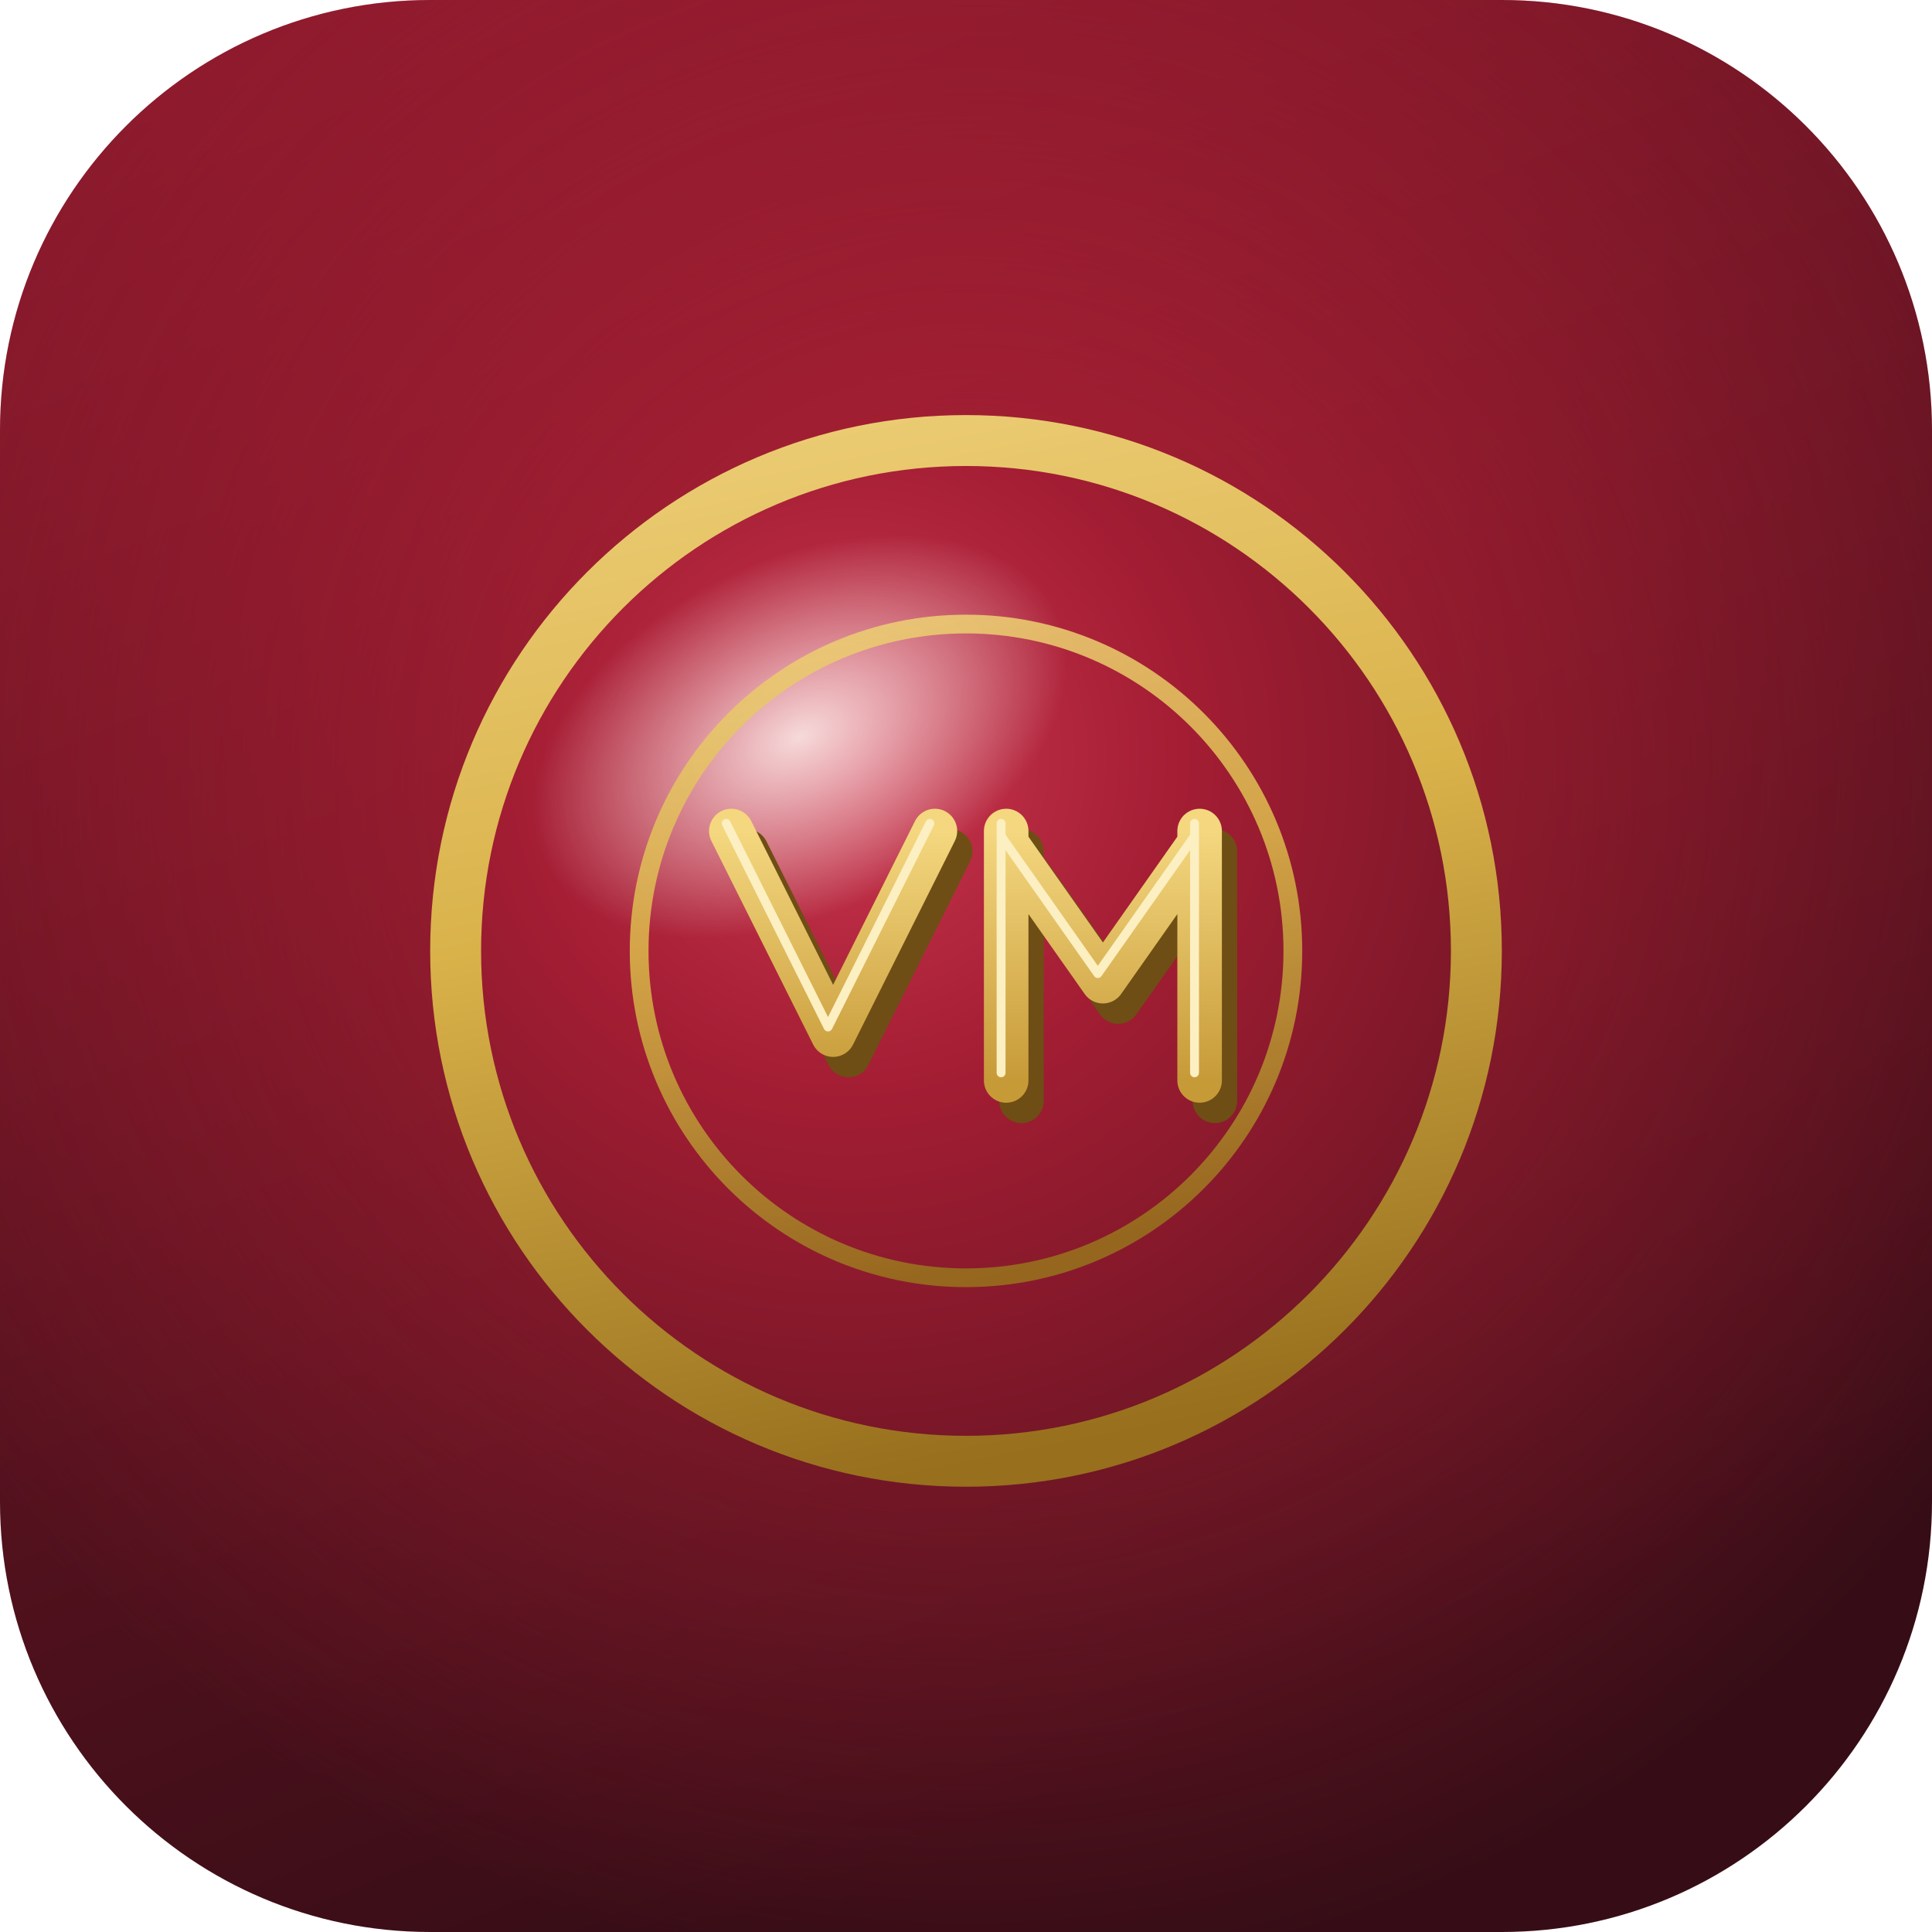
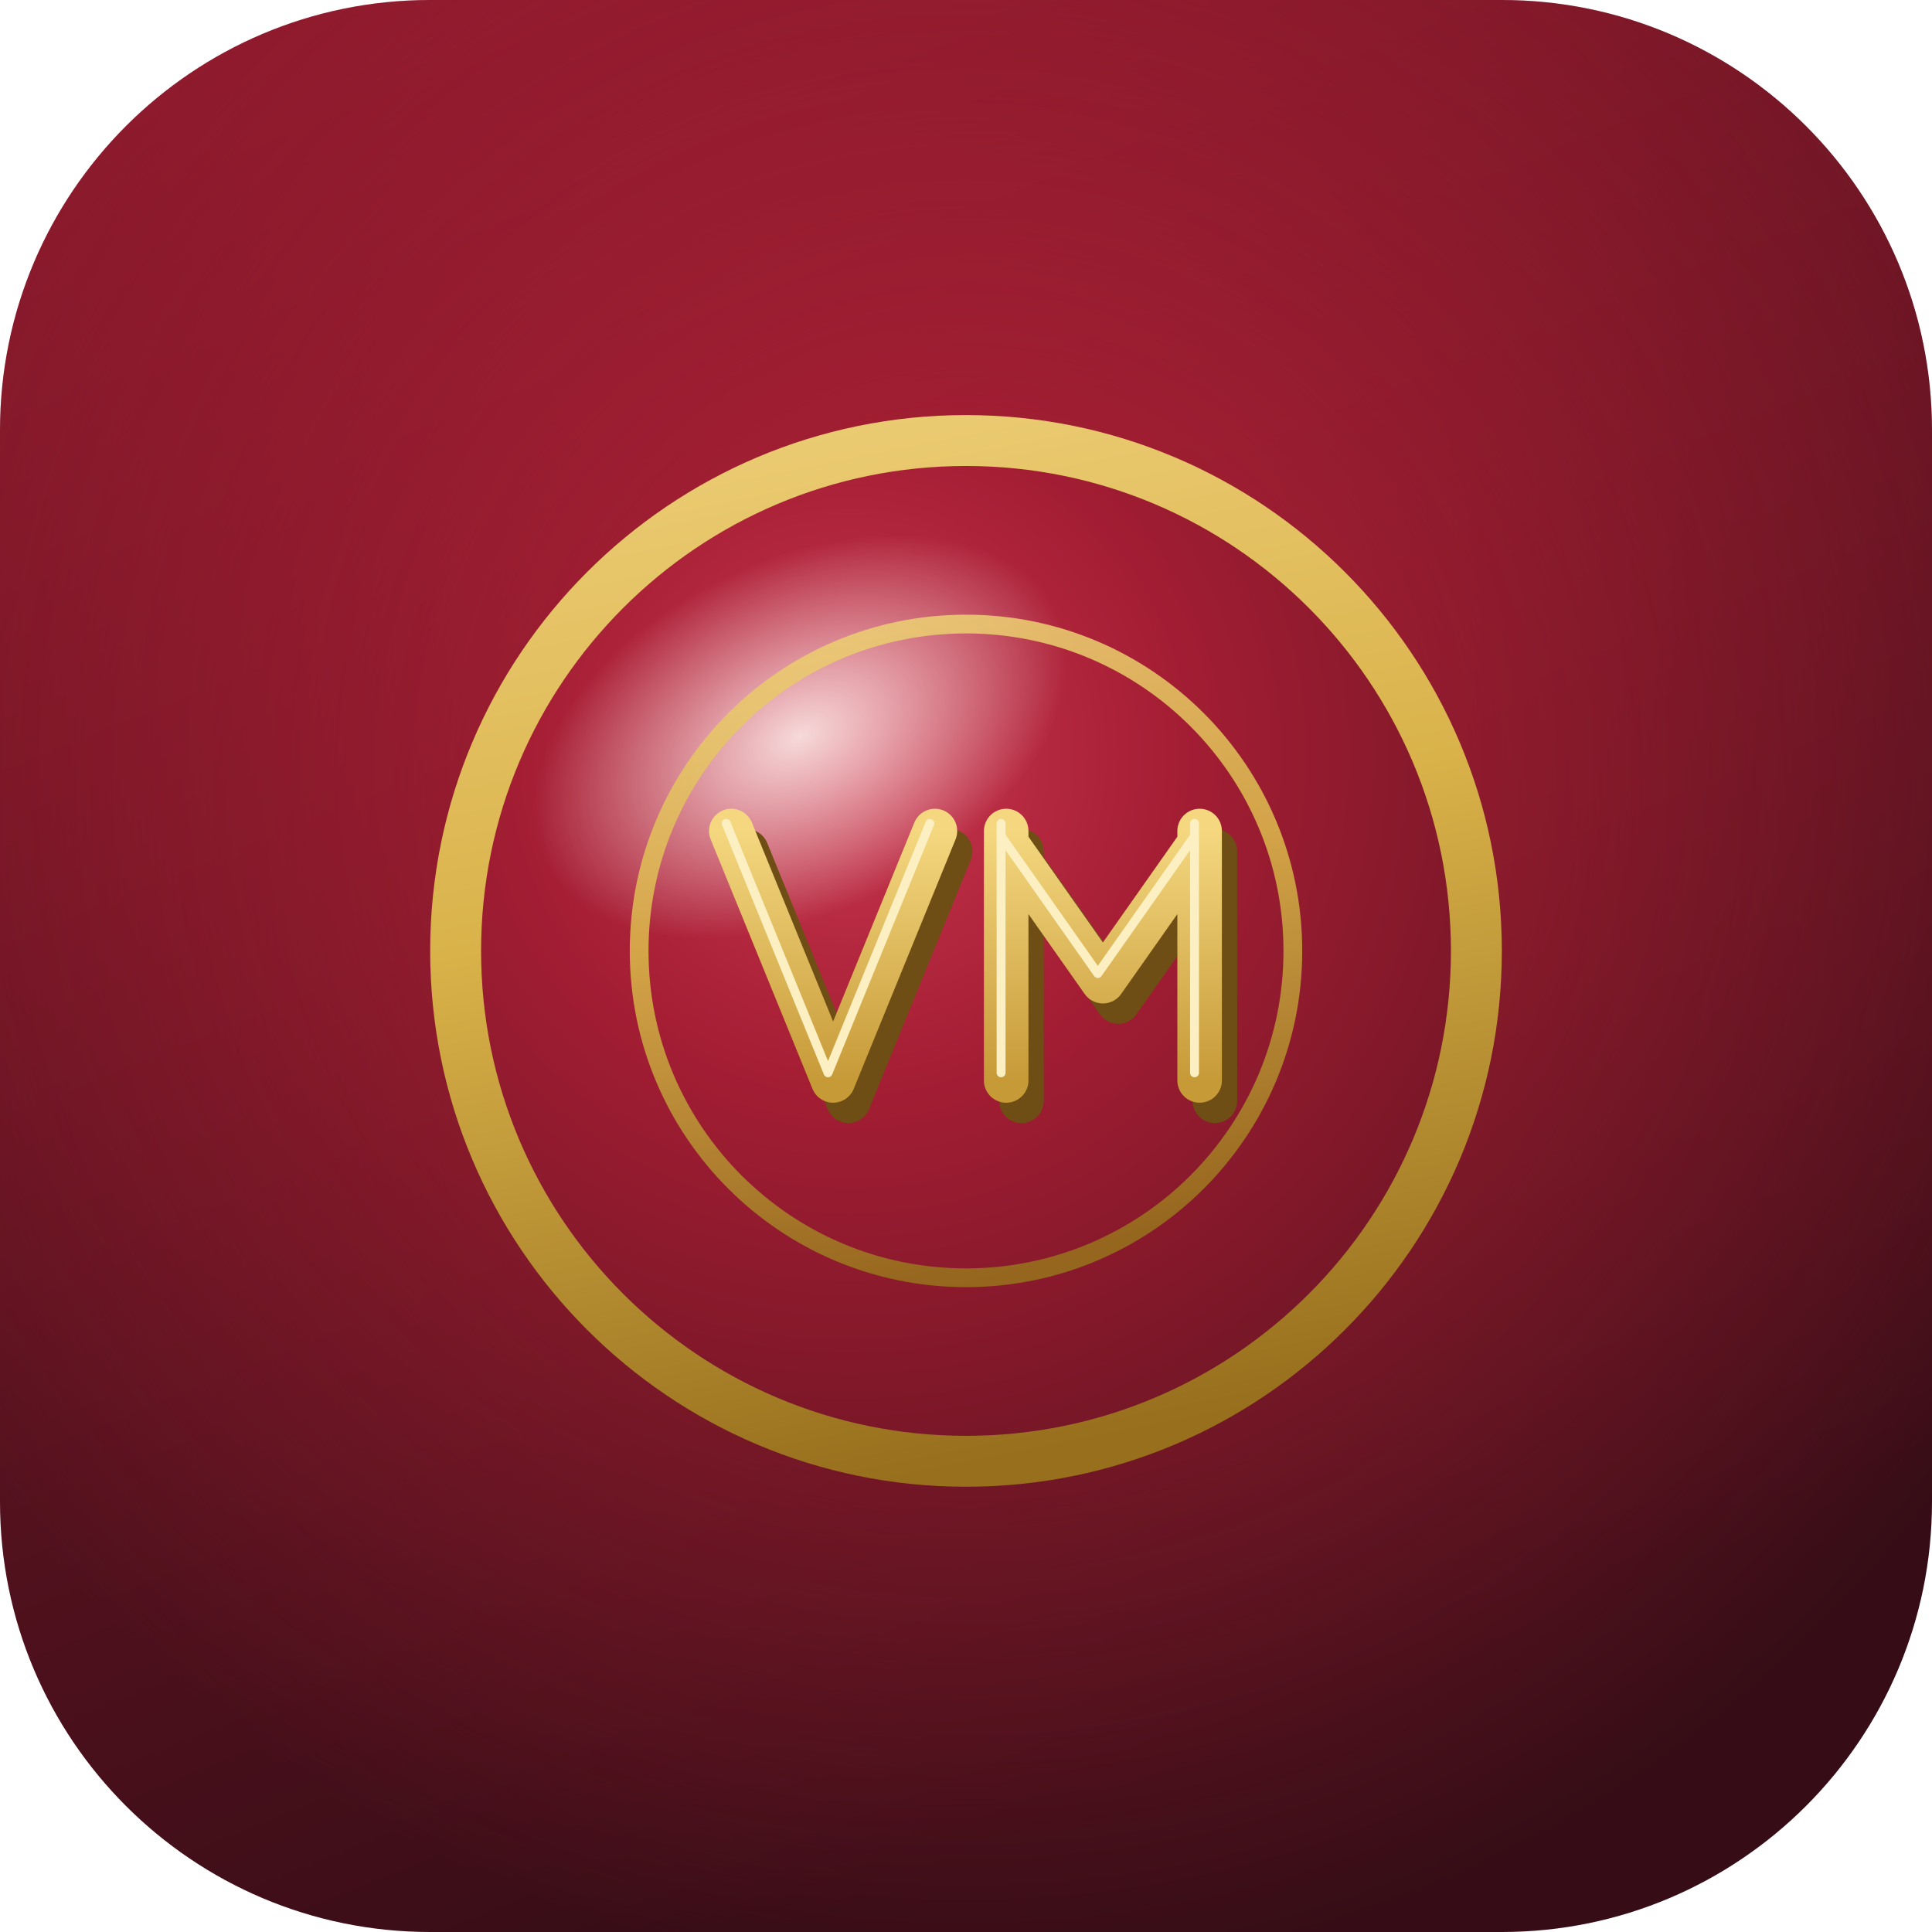
<svg xmlns="http://www.w3.org/2000/svg" viewBox="0 0 1024 1024" role="img" aria-label="Vision Menu app icon">
  <defs>
    <linearGradient id="icnTile" x1="0" y1="0" x2="0.4" y2="1">
      <stop offset="0%" stop-color="#8E1A2D" />
      <stop offset="100%" stop-color="#360D16" />
    </linearGradient>
    <radialGradient id="icnGlow" cx="50%" cy="40%" r="62%">
      <stop offset="0%" stop-color="#B92238" stop-opacity="0.95" />
      <stop offset="100%" stop-color="#B92238" stop-opacity="0" />
    </radialGradient>
    <radialGradient id="icnDome" cx="38%" cy="30%" r="82%">
      <stop offset="0%" stop-color="#CB374F" />
      <stop offset="42%" stop-color="#A31D33" />
      <stop offset="100%" stop-color="#6C1524" />
    </radialGradient>
    <linearGradient id="icnRim" x1="0.2" y1="0" x2="0.4" y2="1">
      <stop offset="0%" stop-color="#EDCE77" />
      <stop offset="45%" stop-color="#D9B24A" />
      <stop offset="100%" stop-color="#976F1D" />
    </linearGradient>
    <linearGradient id="icnVM" x1="0" y1="0" x2="0" y2="1">
      <stop offset="0%" stop-color="#F4D77F" />
      <stop offset="100%" stop-color="#C79A38" />
    </linearGradient>
    <radialGradient id="icnSpec" cx="50%" cy="50%" r="50%">
      <stop offset="0%" stop-color="#FFF7F3" stop-opacity="0.85" />
      <stop offset="100%" stop-color="#FFF7F3" stop-opacity="0" />
    </radialGradient>
  </defs>
  <rect width="1024" height="1024" rx="228" fill="url(#icnTile)" />
  <rect width="1024" height="1024" rx="228" fill="url(#icnGlow)" />
  <g transform="translate(512 504) scale(1.42) translate(-256 -246)">
    <circle cx="256" cy="246" r="200" fill="url(#icnRim)" />
    <circle cx="256" cy="246" r="181" fill="url(#icnDome)" />
    <ellipse cx="194" cy="166" rx="106" ry="66" fill="url(#icnSpec)" transform="rotate(-26 194 166)" />
    <circle cx="256" cy="246" r="122" fill="none" stroke="url(#icnRim)" stroke-width="7" opacity="0.9" />
    <g fill="none" stroke-linecap="round" stroke-linejoin="round" transform="translate(157 187) scale(0.95)">
-       <path d="M12 15 L52 95 L92 15 M120 15 L120 113 M196 15 L196 113 M120 20 L158 74 L196 20" transform="translate(6 8)" stroke="#6E4E14" stroke-width="17.5" />
-       <path d="M12 15 L52 95 L92 15 M120 15 L120 113 M196 15 L196 113 M120 20 L158 74 L196 20" stroke="url(#icnVM)" stroke-width="17.5" />
-       <path d="M12 15 L52 95 L92 15 M120 15 L120 113 M196 15 L196 113 M120 20 L158 74 L196 20" transform="translate(-2 -3)" stroke="#FCEFC2" stroke-width="3.5" />
+       <path d="M12 15 L52 113 L92 15 M120 15 L120 113 M196 15 L196 113 M120 20 L158 74 L196 20" transform="translate(6 8)" stroke="#6E4E14" stroke-width="17.5" />
+       <path d="M12 15 L52 113 L92 15 M120 15 L120 113 M196 15 L196 113 M120 20 L158 74 L196 20" stroke="url(#icnVM)" stroke-width="17.5" />
+       <path d="M12 15 L52 113 L92 15 M120 15 L120 113 M196 15 L196 113 M120 20 L158 74 L196 20" transform="translate(-2 -3)" stroke="#FCEFC2" stroke-width="3.5" />
    </g>
  </g>
</svg>
